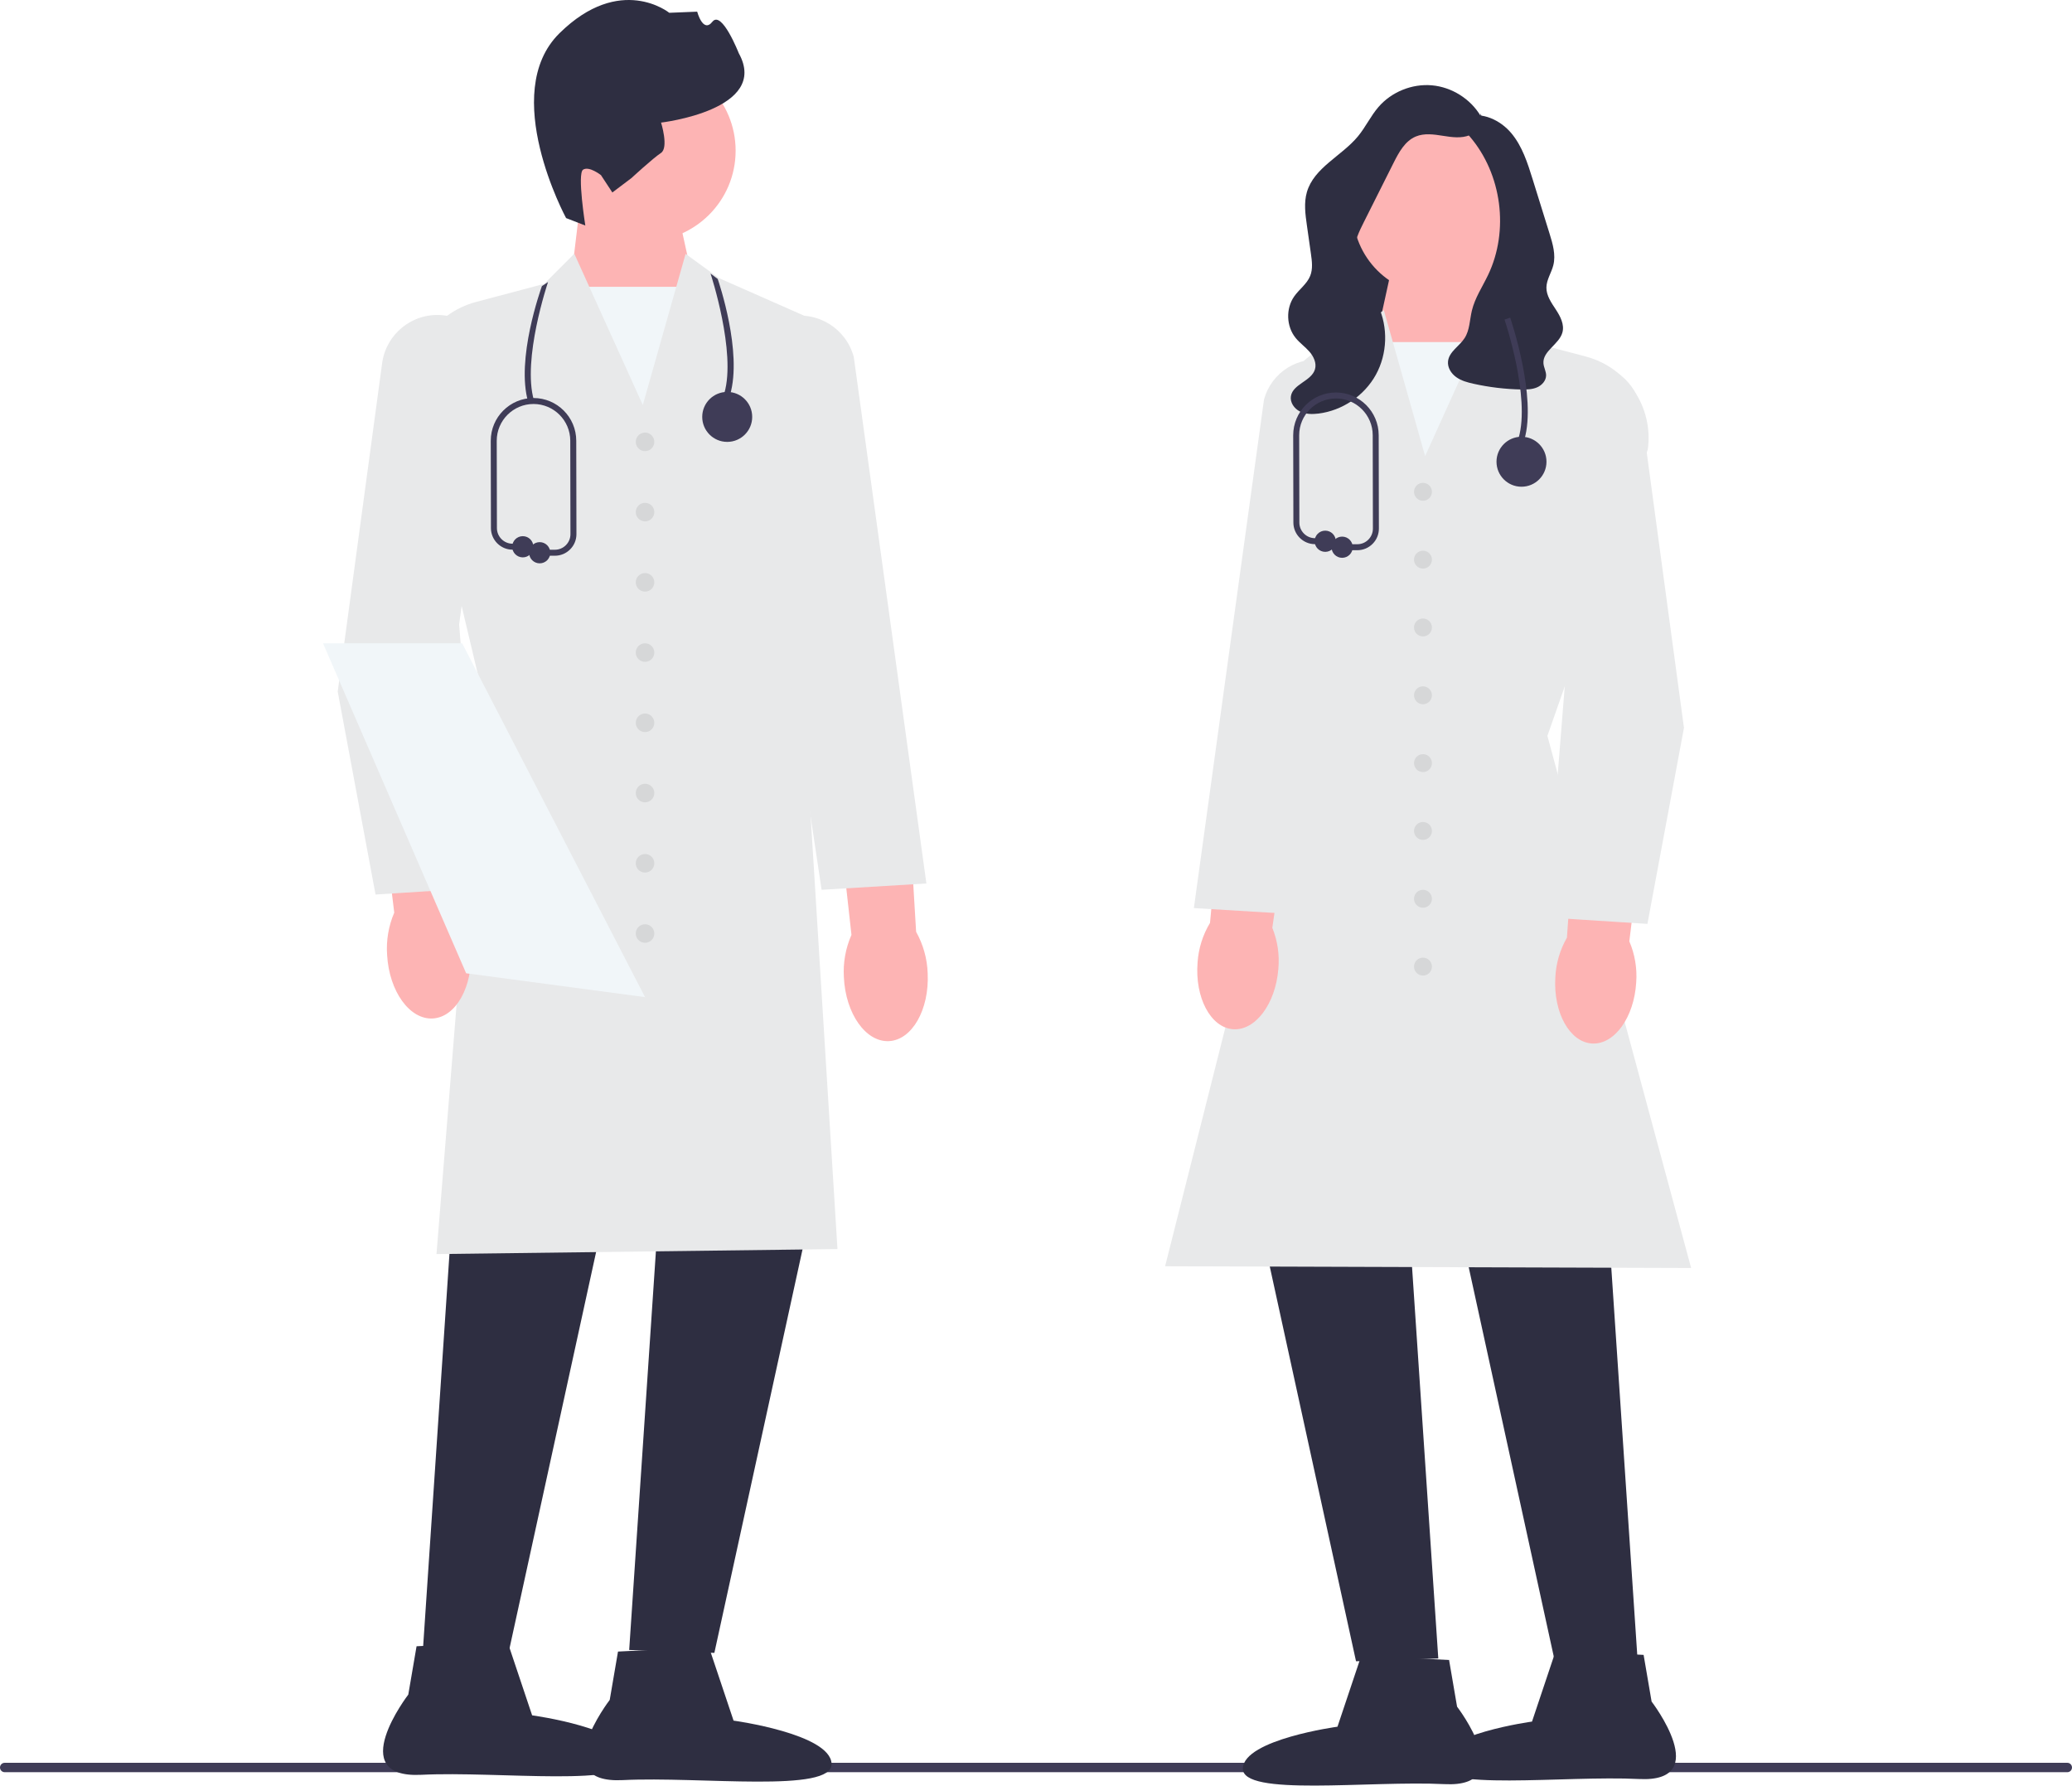
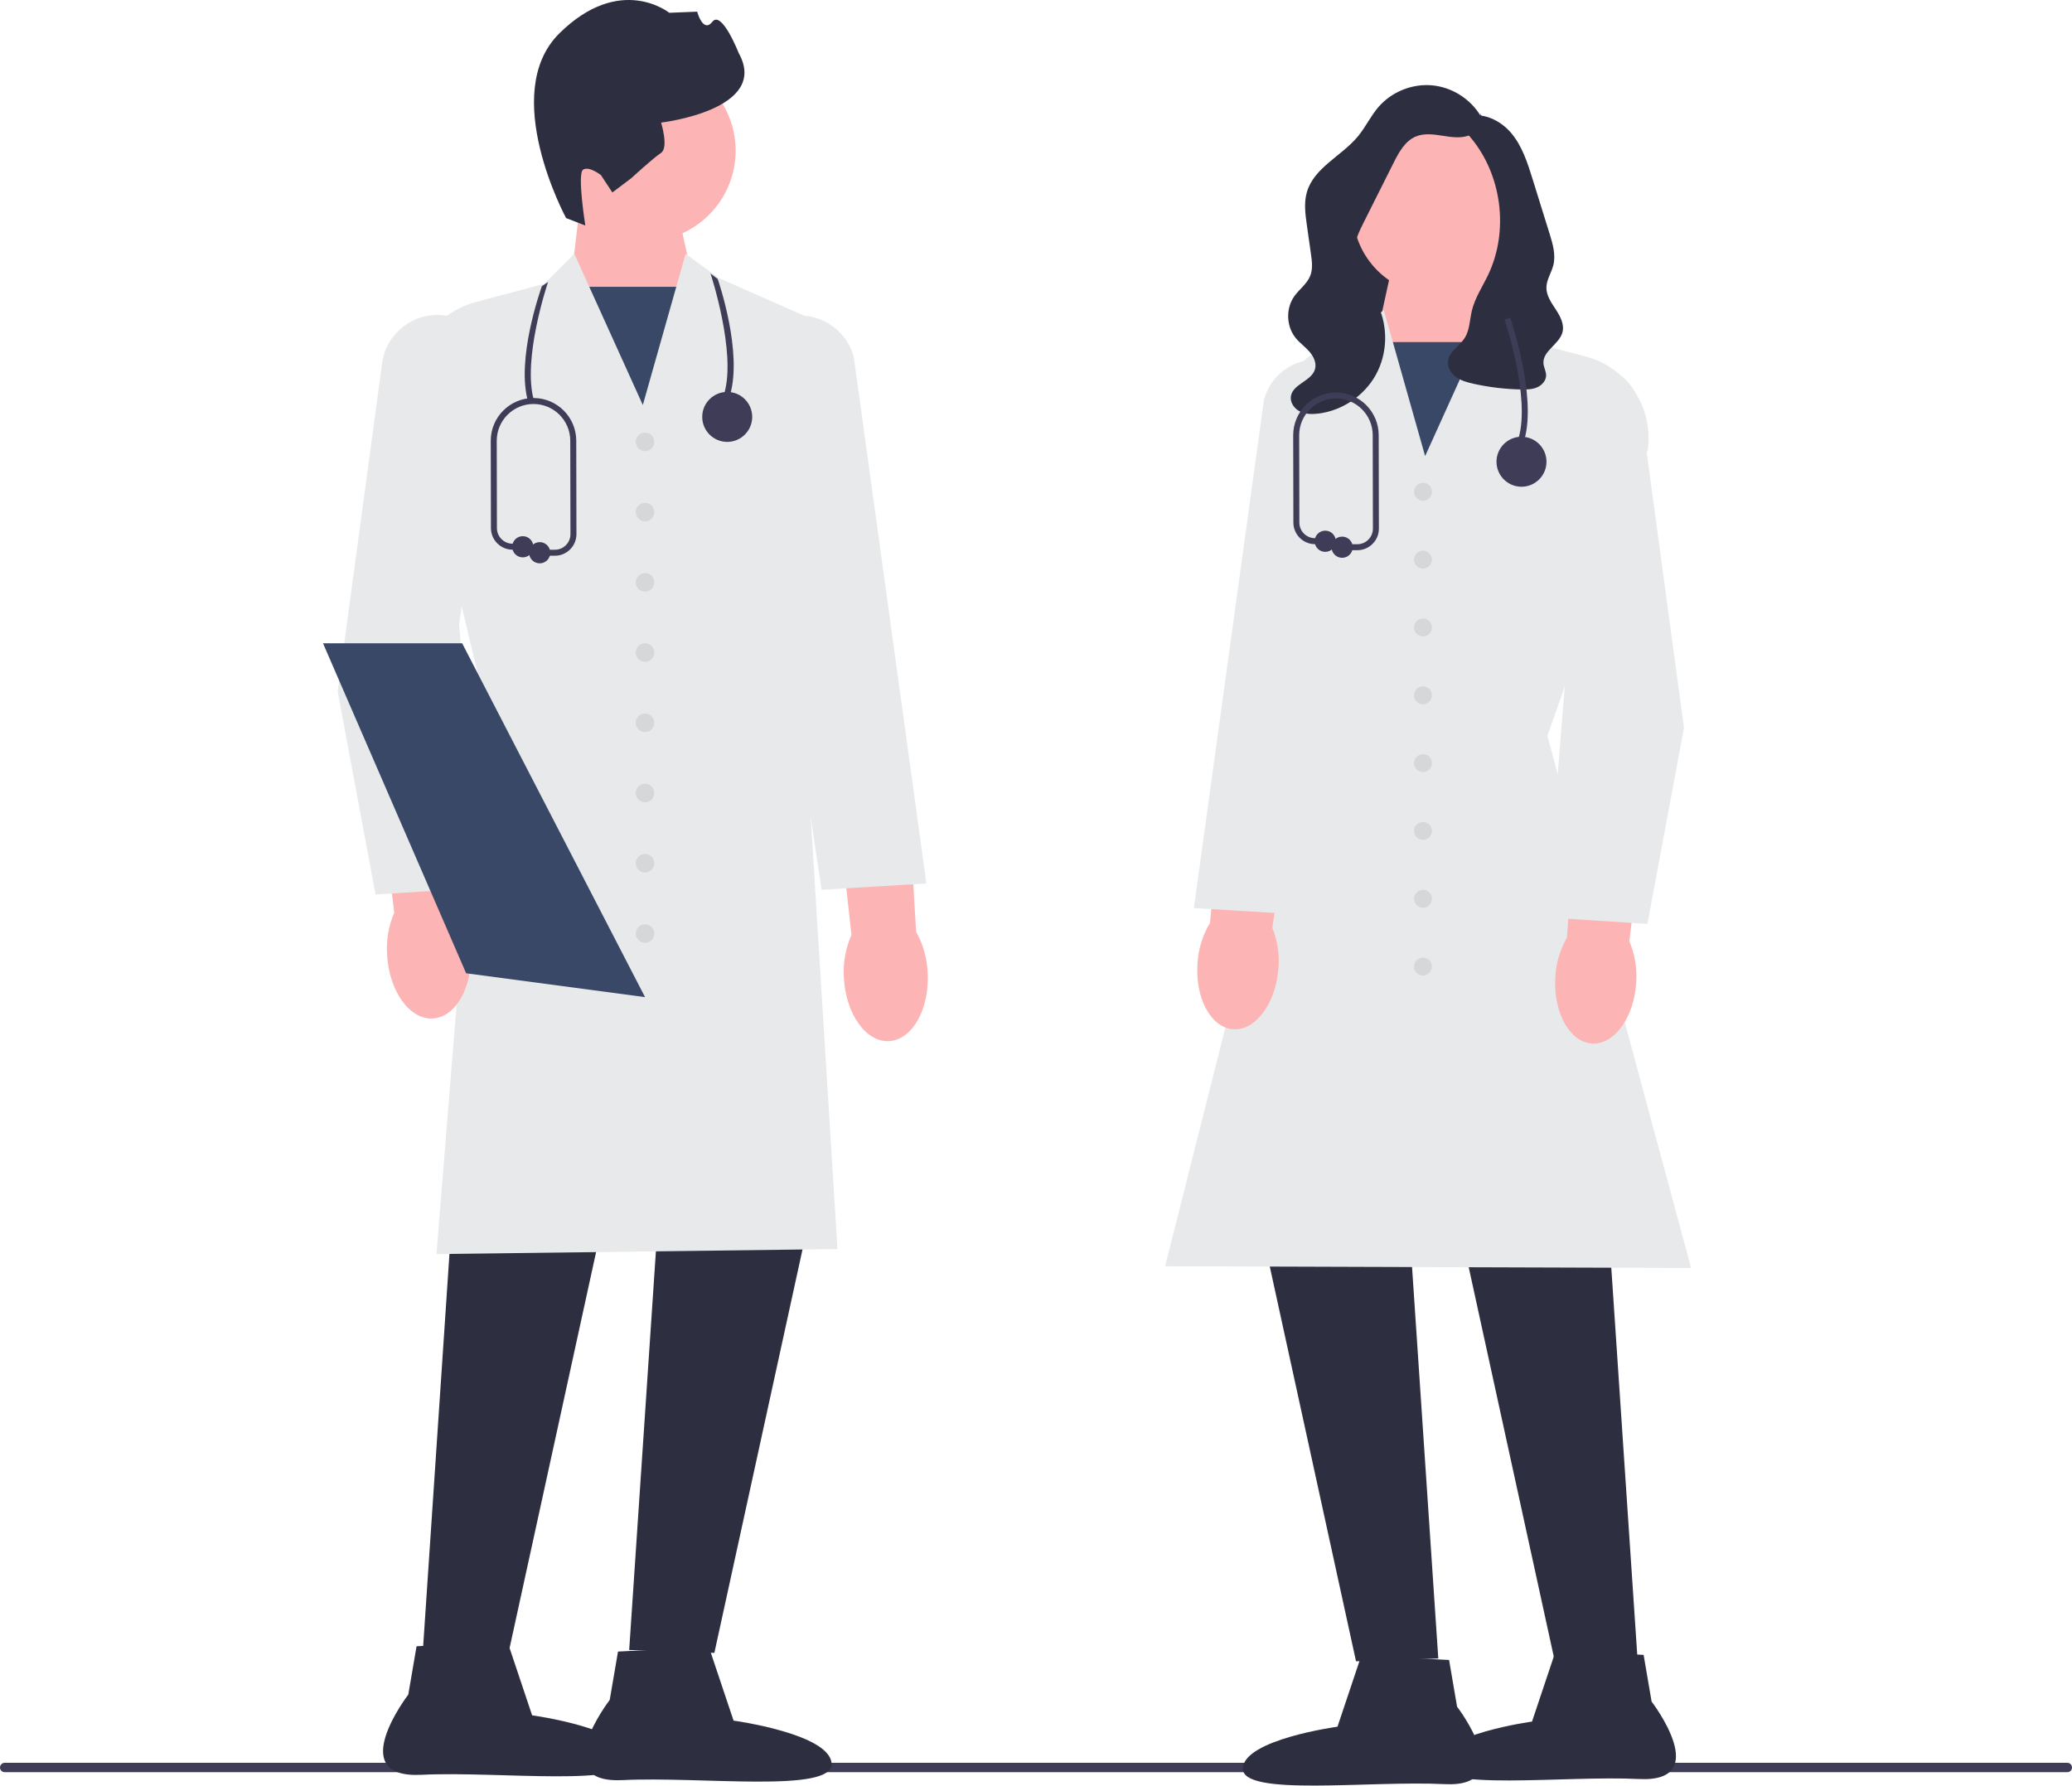
<svg xmlns="http://www.w3.org/2000/svg" width="692.68" height="596.951" viewBox="0 0 692.68 596.951">
  <path d="m0,590.905c0,.871.7,1.571,1.571,1.571h689.538c.871,0,1.571-.7,1.571-1.571,0-.871-.7-1.571-1.571-1.571H1.571c-.871,0-1.571.7-1.571,1.571Z" fill="#3f3c57" />
  <g>
    <polygon points="224.976 63.441 232.475 97.658 216.525 145.285 190.829 94.114 194.394 64.427 224.976 63.441" fill="#fdb4b4" />
-     <rect x="189.5" y="95.886" width="44.368" height="53.608" fill="#f1f6f9" />
+     <rect x="189.5" y="95.886" width="44.368" height="53.608" fill="#394867" />
    <circle cx="215.623" cy="50.376" r="30.3" fill="#fdb4b4" />
    <path d="m189.248,72.908s-22.586-41.712-2.222-61.786c20.364-20.073,36.711-6.846,36.711-6.846l9.335-.377s1.947,7.346,5.086,3.369,8.812,10.506,8.812,10.506c10.529,18.962-25.971,23.21-25.971,23.21,0,0,2.636,8.396-.043,10.154s-9.837,8.373-9.837,8.373l-6.407,4.839-3.807-5.801s-3.977-3.139-5.986-1.821.755,18.67.755,18.67l-6.426-2.49 0-0s0,0,0,0Z" fill="#2e2e41" />
    <polygon points="152.898 379.779 141.314 552.583 169.792 553.548 207.442 381.227 152.898 379.779" fill="#2e2e41" />
    <polygon points="221.923 378.814 210.339 551.617 238.817 552.583 276.467 380.262 221.923 378.814" fill="#2e2e41" />
    <path d="m145.922,419.26l15.161-188.208-23.25-98.004c-2.004-14.568,7.175-28.353,21.342-32.112l22.75-6.036,10.069-10.07,22.903,50.578,14.304-50.54,11.156,8.113,33.086,14.597-.015.342-5.307,118.388,11.847,191.274-.525.007-133.521,1.669v-0Z" fill="#e8e9ea" />
    <path d="m236.989,550.619l8.246,24.617s32.261,4.386,32.763,14.374-43.844,4.206-69.811,5.511-4.352-26.815-4.352-26.815l2.767-16.159,30.387-1.527h0v-0Z" fill="#2e2e41" />
    <path d="m169.646,548.847l8.246,24.617s32.261,4.386,32.763,14.374-43.844,4.206-69.811,5.511-4.352-26.815-4.352-26.815l2.767-16.159,30.387-1.527h-0Z" fill="#2e2e41" />
-     <path id="uuid-2a99fb06-c611-4846-a9cf-67468c4aeefc-35" d="m129.415,319.305c-.35-4.854.468-9.72,2.386-14.193l-6.154-50.486,24.108-2.226,3.646,51.452c2.423,4.218,3.8,8.956,4.017,13.816.709,12.156-4.985,22.373-12.719,22.824s-14.577-9.034-15.284-21.186h0l-0-0.0 0-0Z" fill="#fdb4b4" />
-     <path id="uuid-a83e19fb-8297-4073-aac4-48fd1880d45d-36" d="m282.111,326.715c-.297-4.857.574-9.715,2.54-14.166l-5.604-50.55,24.131-1.963,3.085,51.488c2.377,4.245,3.702,8.997,3.866,13.859.576,12.164-5.229,22.317-12.967,22.684s-14.478-9.193-15.052-21.352h0l-0-0v-0Z" fill="#fdb4b4" />
+     <path id="uuid-2a99fb06-c611-4846-a9cf-67468c4aeefc-224" d="m129.415,319.305c-.35-4.854.468-9.72,2.386-14.193l-6.154-50.486,24.108-2.226,3.646,51.452c2.423,4.218,3.8,8.956,4.017,13.816.709,12.156-4.985,22.373-12.719,22.824s-14.577-9.034-15.284-21.186h0l-0-0.0 0-0Z" fill="#fdb4b4" />
+     <path id="uuid-a83e19fb-8297-4073-aac4-48fd1880d45d-225" d="m282.111,326.715c-.297-4.857.574-9.715,2.54-14.166l-5.604-50.55,24.131-1.963,3.085,51.488c2.377,4.245,3.702,8.997,3.866,13.859.576,12.164-5.229,22.317-12.967,22.684s-14.478-9.193-15.052-21.352h0l-0-0v-0Z" fill="#fdb4b4" />
    <path d="m125.547,299.058l-.082-.436-12.564-67.415,14.846-109.777c1.325-9.801,10.076-16.861,19.945-16.072,5.154.413,9.778,2.857,13.021,6.884,3.243,4.027,4.646,9.066,3.951,14.189l-11.174,82.332,7.035,88.062s-34.979,2.233-34.979,2.233Z" fill="#e8e9ea" />
    <path d="m274.665,297.476l-25.261-168.621c-1.313-4.944-.544-10.119,2.175-14.516s7.006-7.395,12.069-8.442c9.687-2.003,19.252,3.918,21.781,13.479l24.268,175.983-35.032,2.118v-0Z" fill="#e8e9ea" />
    <circle cx="215.639" cy="147.722" r="3.101" fill="#d6d7d8" />
    <circle cx="215.639" cy="171.203" r="3.101" fill="#d6d7d8" />
    <circle cx="215.639" cy="194.684" r="3.101" fill="#d6d7d8" />
    <circle cx="215.639" cy="218.165" r="3.101" fill="#d6d7d8" />
    <circle cx="215.639" cy="241.647" r="3.101" fill="#d6d7d8" />
    <circle cx="215.639" cy="265.128" r="3.101" fill="#d6d7d8" />
    <circle cx="215.639" cy="288.609" r="3.101" fill="#d6d7d8" />
    <circle cx="215.639" cy="312.09" r="3.101" fill="#d6d7d8" />
-     <polygon points="215.643 333.356 156.963 325.536 155.833 325.386 125.843 256.236 107.983 215.066 154.503 215.066 215.643 333.356" fill="#f1f6f9" />
+     <polygon points="215.643 333.356 156.963 325.536 155.833 325.386 125.843 256.236 107.983 215.066 154.503 215.066 215.643 333.356" fill="#394867" />
  </g>
  <g>
    <polygon points="450.918 70.964 488.226 50.526 488.226 108.92 445.079 108.92 450.918 70.964" fill="#2e2e41" />
    <polygon points="496.224 83.983 499.667 112.651 474.853 162.066 459.451 116.074 466.692 83.031 496.224 83.983" fill="#fdb4b4" />
-     <rect x="458.105" y="114.362" width="42.846" height="51.769" fill="#f1f6f9" />
+     <rect x="458.105" y="114.362" width="42.846" height="51.769" fill="#394867" />
    <polygon points="536.296 388.514 547.484 555.388 519.982 556.32 483.624 389.913 536.296 388.514" fill="#2e2e41" />
    <polygon points="469.64 387.582 480.827 554.456 453.326 555.388 416.967 388.98 469.64 387.582" fill="#2e2e41" />
    <path d="m565.352,423.907l-.655-.002-175.198-.572.157-.62,45.043-178.461-11.283-90.063c-2.138-17.066,6.998-33.197,22.733-40.139l5.681-2.506,10.792-7.848,13.806,48.784,22.108-48.822,9.739,9.738,21.964,5.828c13.69,3.632,22.56,16.952,20.631,30.983l-.023.098-33.542,95.709,48.048,177.894Z" fill="#e8e9ea" />
    <path d="m455.091,553.492l29.344,1.475,2.672,15.605s20.874,27.156-4.202,25.895-67.901,4.323-67.416-5.322,31.639-13.88,31.639-13.88l7.963-23.772h0l0-0Z" fill="#2e2e41" />
    <path d="m520.123,551.781l29.344,1.475,2.672,15.605s20.874,27.156-4.202,25.895-67.901,4.323-67.416-5.322,31.639-13.88,31.639-13.88l7.963-23.772h0v-0Z" fill="#2e2e41" />
-     <path id="uuid-3bc2e7c3-8a4e-432b-b93d-ff096d796d3b-37" d="m546.995,328.404h0c-.683,11.735-7.292,20.895-14.76,20.459-7.468-.436-12.967-10.301-12.282-22.041.209-4.693,1.539-9.268,3.879-13.342l3.521-49.686,23.281,2.149-5.943,48.754c1.852,4.319,2.642,9.019,2.304,13.706v0Z" fill="#fdb4b4" />
-     <path id="uuid-a34cbb18-fa14-4c0b-8260-87fab6b8d9f9-38" d="m427.356,323.941h0c-.933,11.718-7.735,20.735-15.192,20.141s-12.745-10.575-11.81-22.297c.309-4.688,1.736-9.233,4.162-13.256l4.578-49.6,23.23,2.645-6.98,48.616c1.759,4.358,2.449,9.073,2.012,13.752l-0.0 0h0Z" fill="#fdb4b4" />
+     <path id="uuid-3bc2e7c3-8a4e-432b-b93d-ff096d796d3b-226" d="m546.995,328.404h0c-.683,11.735-7.292,20.895-14.76,20.459-7.468-.436-12.967-10.301-12.282-22.041.209-4.693,1.539-9.268,3.879-13.342l3.521-49.686,23.281,2.149-5.943,48.754c1.852,4.319,2.642,9.019,2.304,13.706v0Z" fill="#fdb4b4" />
+     <path id="uuid-a34cbb18-fa14-4c0b-8260-87fab6b8d9f9-227" d="m427.356,323.941h0c-.933,11.718-7.735,20.735-15.192,20.141s-12.745-10.575-11.81-22.297c.309-4.688,1.736-9.233,4.162-13.256l4.578-49.6,23.23,2.645-6.98,48.616c1.759,4.358,2.449,9.073,2.012,13.752l-0.0 0h0Z" fill="#fdb4b4" />
    <path d="m550.744,308.87l-33.812-2.158.041-.507,6.754-84.549-10.789-79.504c-.673-4.952.684-9.823,3.818-13.715,3.135-3.893,7.604-6.255,12.587-6.654h0c9.539-.752,17.997,6.062,19.278,15.535l14.337,106.013-.015.079-12.2,65.46Z" fill="#e8e9ea" />
    <path d="m432.985,305.631l-33.865-2.047.074-.535,23.353-169.37c2.456-9.302,11.706-15.024,21.065-13.088,4.895,1.012,9.037,3.91,11.666,8.161s3.372,9.251,2.092,14.083l-24.385,162.797Z" fill="#e8e9ea" />
    <circle cx="475.708" cy="164.419" r="2.995" fill="#d6d7d8" />
    <circle cx="475.708" cy="187.095" r="2.995" fill="#d6d7d8" />
    <circle cx="475.708" cy="209.77" r="2.995" fill="#d6d7d8" />
    <circle cx="475.708" cy="232.446" r="2.995" fill="#d6d7d8" />
    <circle cx="475.708" cy="255.121" r="2.995" fill="#d6d7d8" />
    <circle cx="475.708" cy="277.797" r="2.995" fill="#d6d7d8" />
    <circle cx="475.708" cy="300.472" r="2.995" fill="#d6d7d8" />
    <circle cx="475.708" cy="323.148" r="2.995" fill="#d6d7d8" />
    <circle cx="480.255" cy="70.601" r="28.013" fill="#fdb4b4" />
    <path d="m494.935,37.9c1.342,2.73-.786,6.14-3.604,7.288s-6.0.683-9.004.205-6.192-.931-9.001.237c-3.635,1.511-5.683,5.303-7.449,8.821-3.296,6.568-6.592,13.136-9.887,19.704-1.61,3.209-3.257,6.562-3.288,10.152-.057,6.59,5.171,11.857,7.984,17.817,3.425,7.257,3.142,16.149-.736,23.174-3.878,7.025-11.253,12.002-19.219,12.97-2.096.255-4.314.227-6.198-.725s-3.322-3.031-2.973-5.114c.682-4.072,6.905-5.024,8.048-8.992.597-2.071-.46-4.283-1.884-5.901s-3.226-2.88-4.584-4.553c-3.133-3.859-3.342-9.816-.487-13.884,1.678-2.391,4.273-4.168,5.358-6.88.924-2.312.589-4.911.239-7.376-.45-3.168-.9-6.335-1.349-9.503-.525-3.696-1.042-7.524-.004-11.11,2.377-8.217,11.655-12.076,17.096-18.677,2.528-3.067,4.229-6.756,6.823-9.768,4.353-5.054,11.206-7.843,17.851-7.263,6.645.58,12.912,4.512,16.324,10.244" fill="#2e2e41" />
    <path d="m490.513,38.418c-1.369.489-1.876,2.272-1.482,3.671.394,1.399,1.425,2.511,2.37,3.616,10.679,12.498,13.161,31.401,6.07,46.232-1.886,3.945-4.398,7.657-5.416,11.91-.74,3.094-.7,6.488-2.417,9.167-1.748,2.727-5.211,4.555-5.553,7.776-.22,2.067,1.04,4.075,2.729,5.287s3.752,1.766,5.781,2.218c5.273,1.175,10.665,1.817,16.067,1.912,1.761.031,3.578-.007,5.194-.709s2.995-2.224,3.013-3.985c.014-1.384-.784-2.661-.886-4.042-.305-4.137,5.261-6.338,6.346-10.341.713-2.632-.692-5.341-2.188-7.621-1.497-2.28-3.204-4.674-3.167-7.401.035-2.61,1.674-4.909,2.31-7.441.881-3.502-.201-7.165-1.274-10.613-.912-2.931-1.825-5.863-2.737-8.794-.97-3.116-1.94-6.232-2.909-9.349-1.693-5.44-3.47-11.038-7.134-15.402-3.664-4.363-9.735-7.223-15.147-5.442" fill="#2e2e41" />
  </g>
  <g>
    <path d="m509.601,146.967l-1.92-.56c4-13.715-4.625-39.31-4.712-39.567l1.893-.646c.366,1.074,8.915,26.456,4.739,40.772Z" fill="#3f3c57" />
    <circle cx="508.641" cy="154.367" r="8.354" fill="#3f3c57" />
    <path d="m453.75,183.943h-5.066c-.553,0-1-.448-1-1s.447-1,1-1h5.066c1.396,0,2.708-.544,3.694-1.532.985-.988,1.527-2.301,1.524-3.696l-.062-31.207c0-6.779-5.514-12.293-12.291-12.293s-12.292,5.514-12.292,12.291l.062,29.209c.006,2.85,2.329,5.186,5.179,5.208l3.478.026c.552.004.996.455.992,1.008-.004.549-.451.992-1,.992h-.008l-3.478-.026c-3.941-.03-7.155-3.262-7.163-7.204l-.062-29.211c0-7.882,6.411-14.293,14.292-14.293,7.88,0,14.291,6.411,14.291,14.291l.062,31.205c.004,1.931-.745,3.747-2.109,5.113-1.363,1.367-3.179,2.12-5.109,2.12Z" fill="#3f3c57" />
    <circle cx="443.034" cy="180.949" r="3.544" fill="#3f3c57" />
    <circle cx="448.683" cy="182.943" r="3.544" fill="#3f3c57" />
  </g>
  <path d="m244.071,131.978l-1.92-.56c4-13.715-4.528-39.706-4.615-39.963l2.4,1.809c.366,1.074,8.311,24.398,4.135,38.714Z" fill="#3f3c57" />
  <path d="m176.581,134.414l1.92-.56c-4-13.715,4.625-39.31,4.712-39.567l-2.054,1.376c-.366,1.074-8.754,24.435-4.578,38.751Z" fill="#3f3c57" />
  <circle cx="243.111" cy="139.377" r="8.354" fill="#3f3c57" />
  <path d="m185.488,185.789h-5.066c-.553,0-1-.448-1-1s.447-1,1-1h5.066c1.396,0,2.708-.544,3.694-1.532.985-.988,1.527-2.301,1.524-3.696l-.062-31.207c0-6.779-5.514-12.293-12.291-12.293s-12.292,5.514-12.292,12.291l.062,29.209c.006,2.85,2.329,5.186,5.179,5.208l3.478.026c.552.004.996.455.992,1.008-.004.549-.451.992-1,.992h-.008l-3.478-.026c-3.941-.03-7.155-3.262-7.163-7.204l-.062-29.211c0-7.882,6.411-14.293,14.292-14.293,7.88,0,14.291,6.411,14.291,14.291l.062,31.205c.004,1.931-.745,3.747-2.109,5.113-1.363,1.367-3.179,2.12-5.109,2.12Z" fill="#3f3c57" />
  <circle cx="174.772" cy="182.795" r="3.544" fill="#3f3c57" />
  <circle cx="180.421" cy="184.789" r="3.544" fill="#3f3c57" />
</svg>
